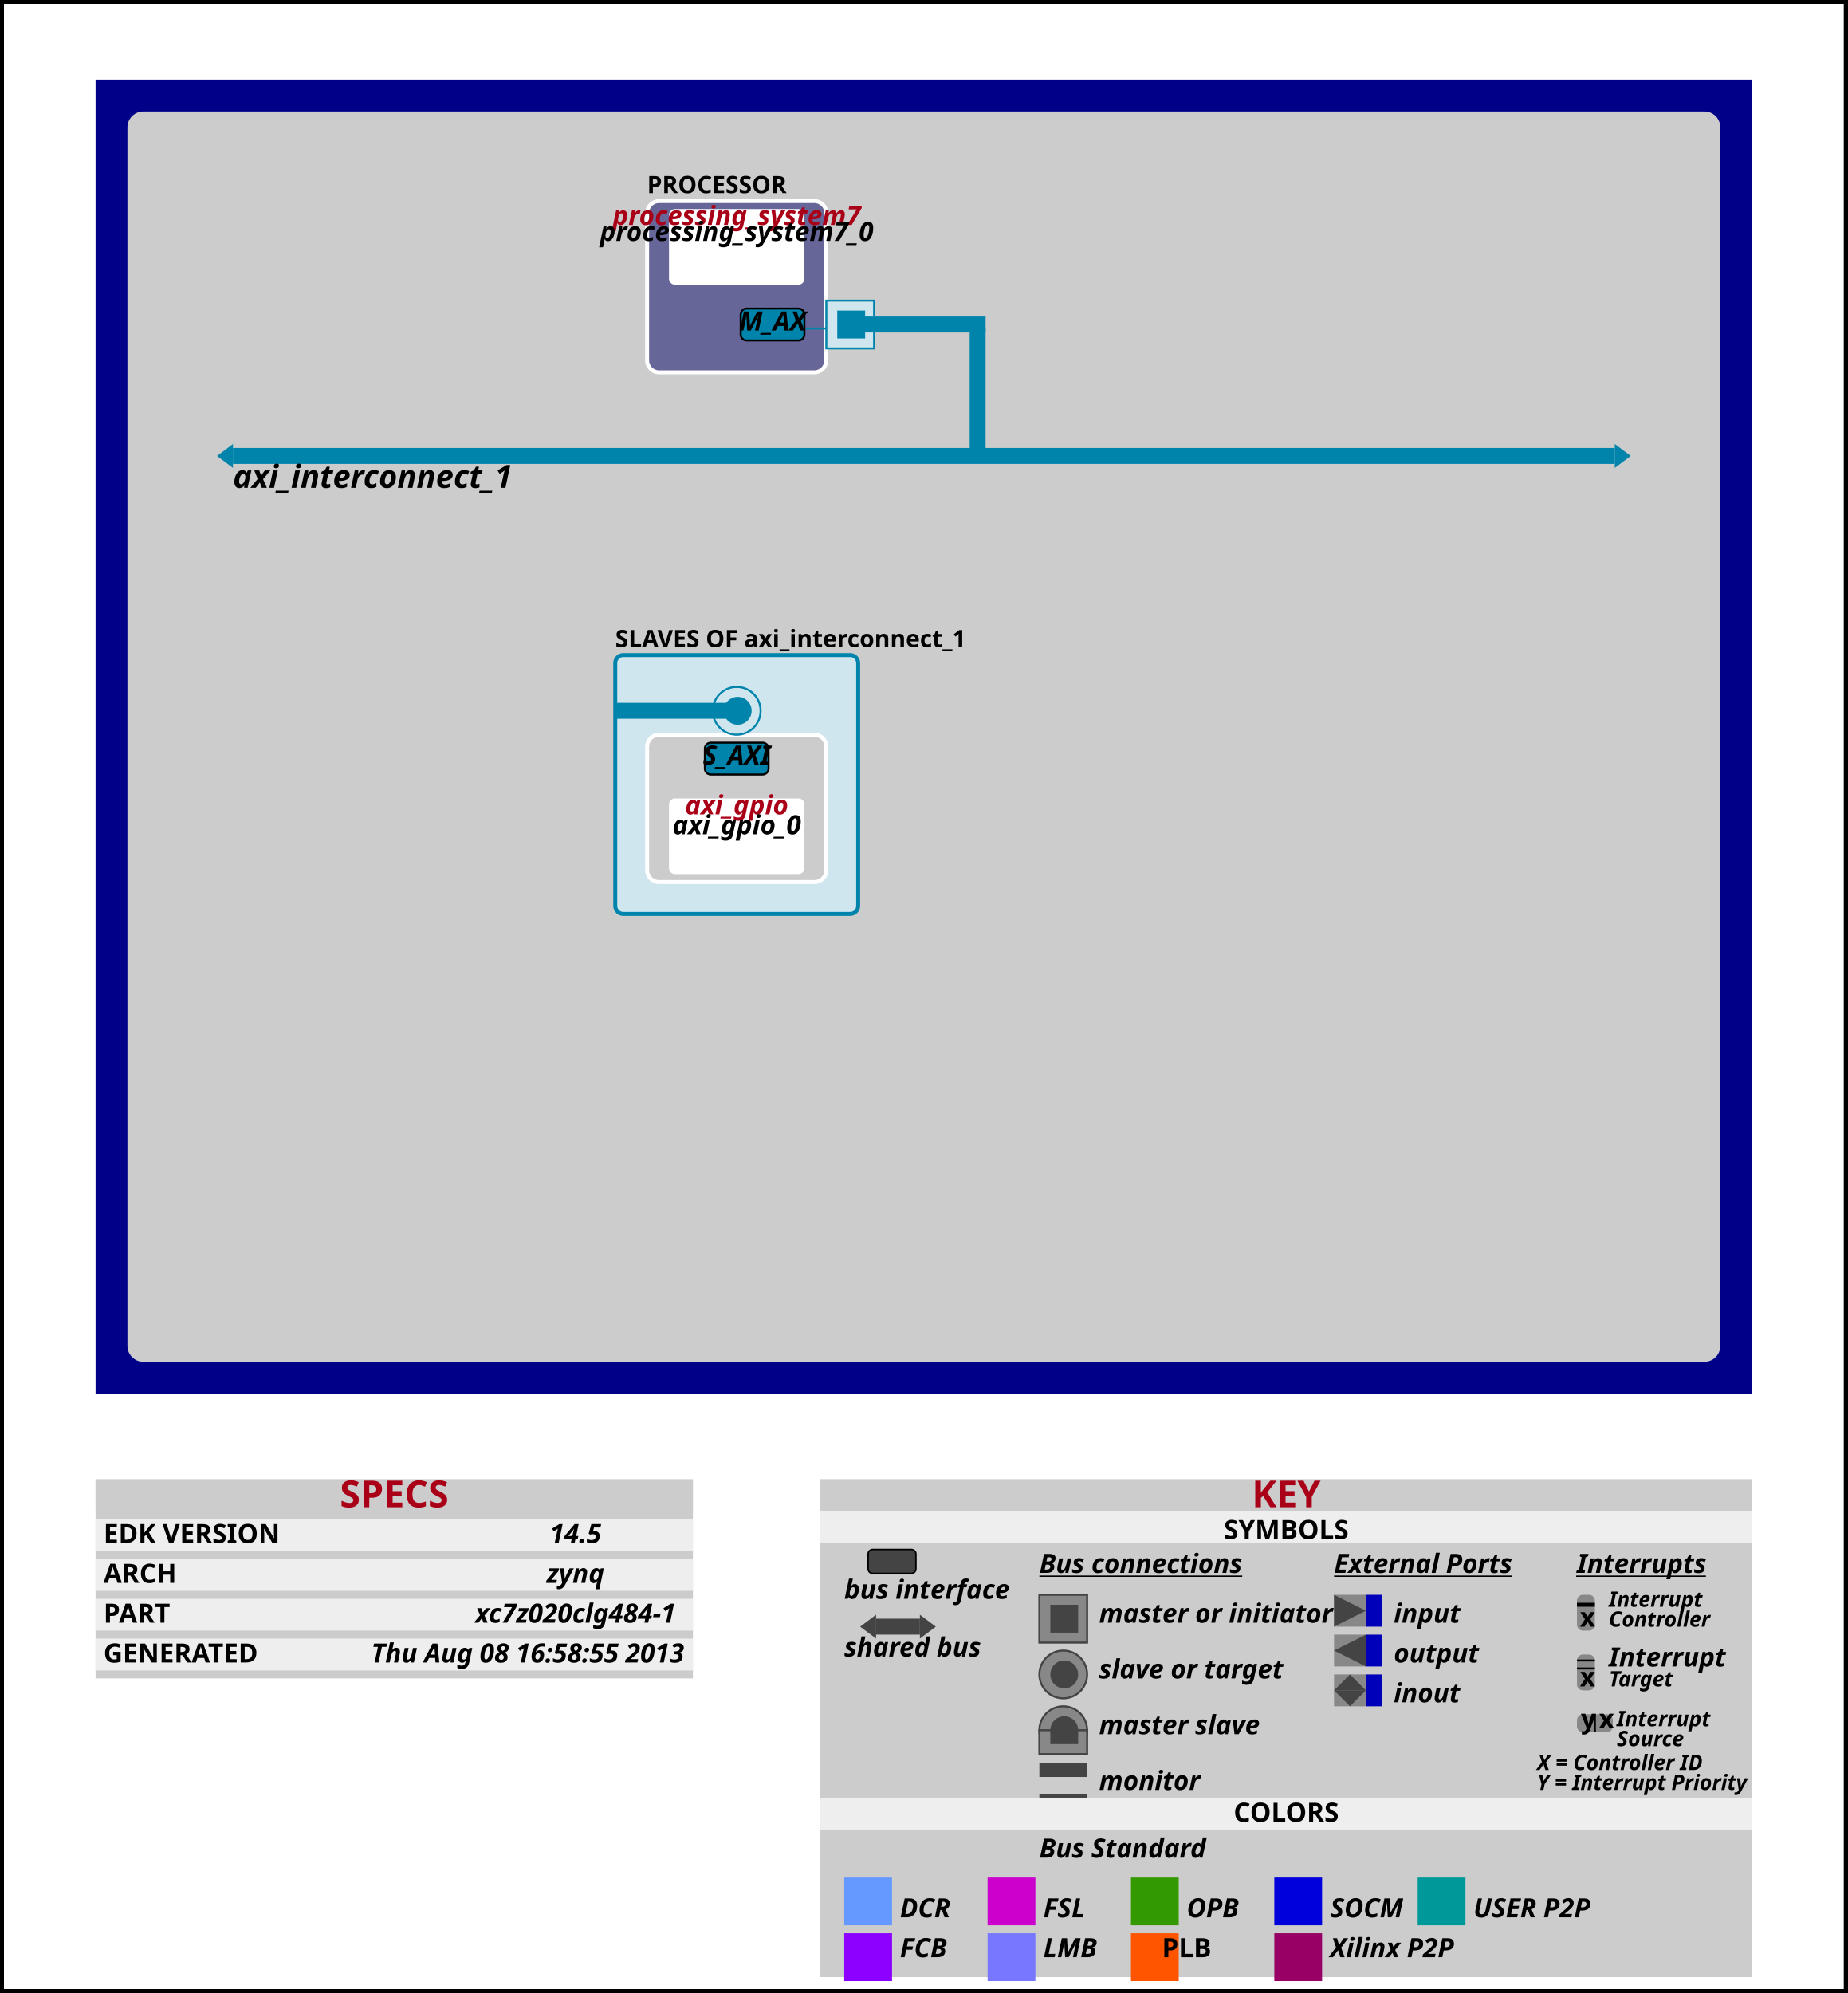
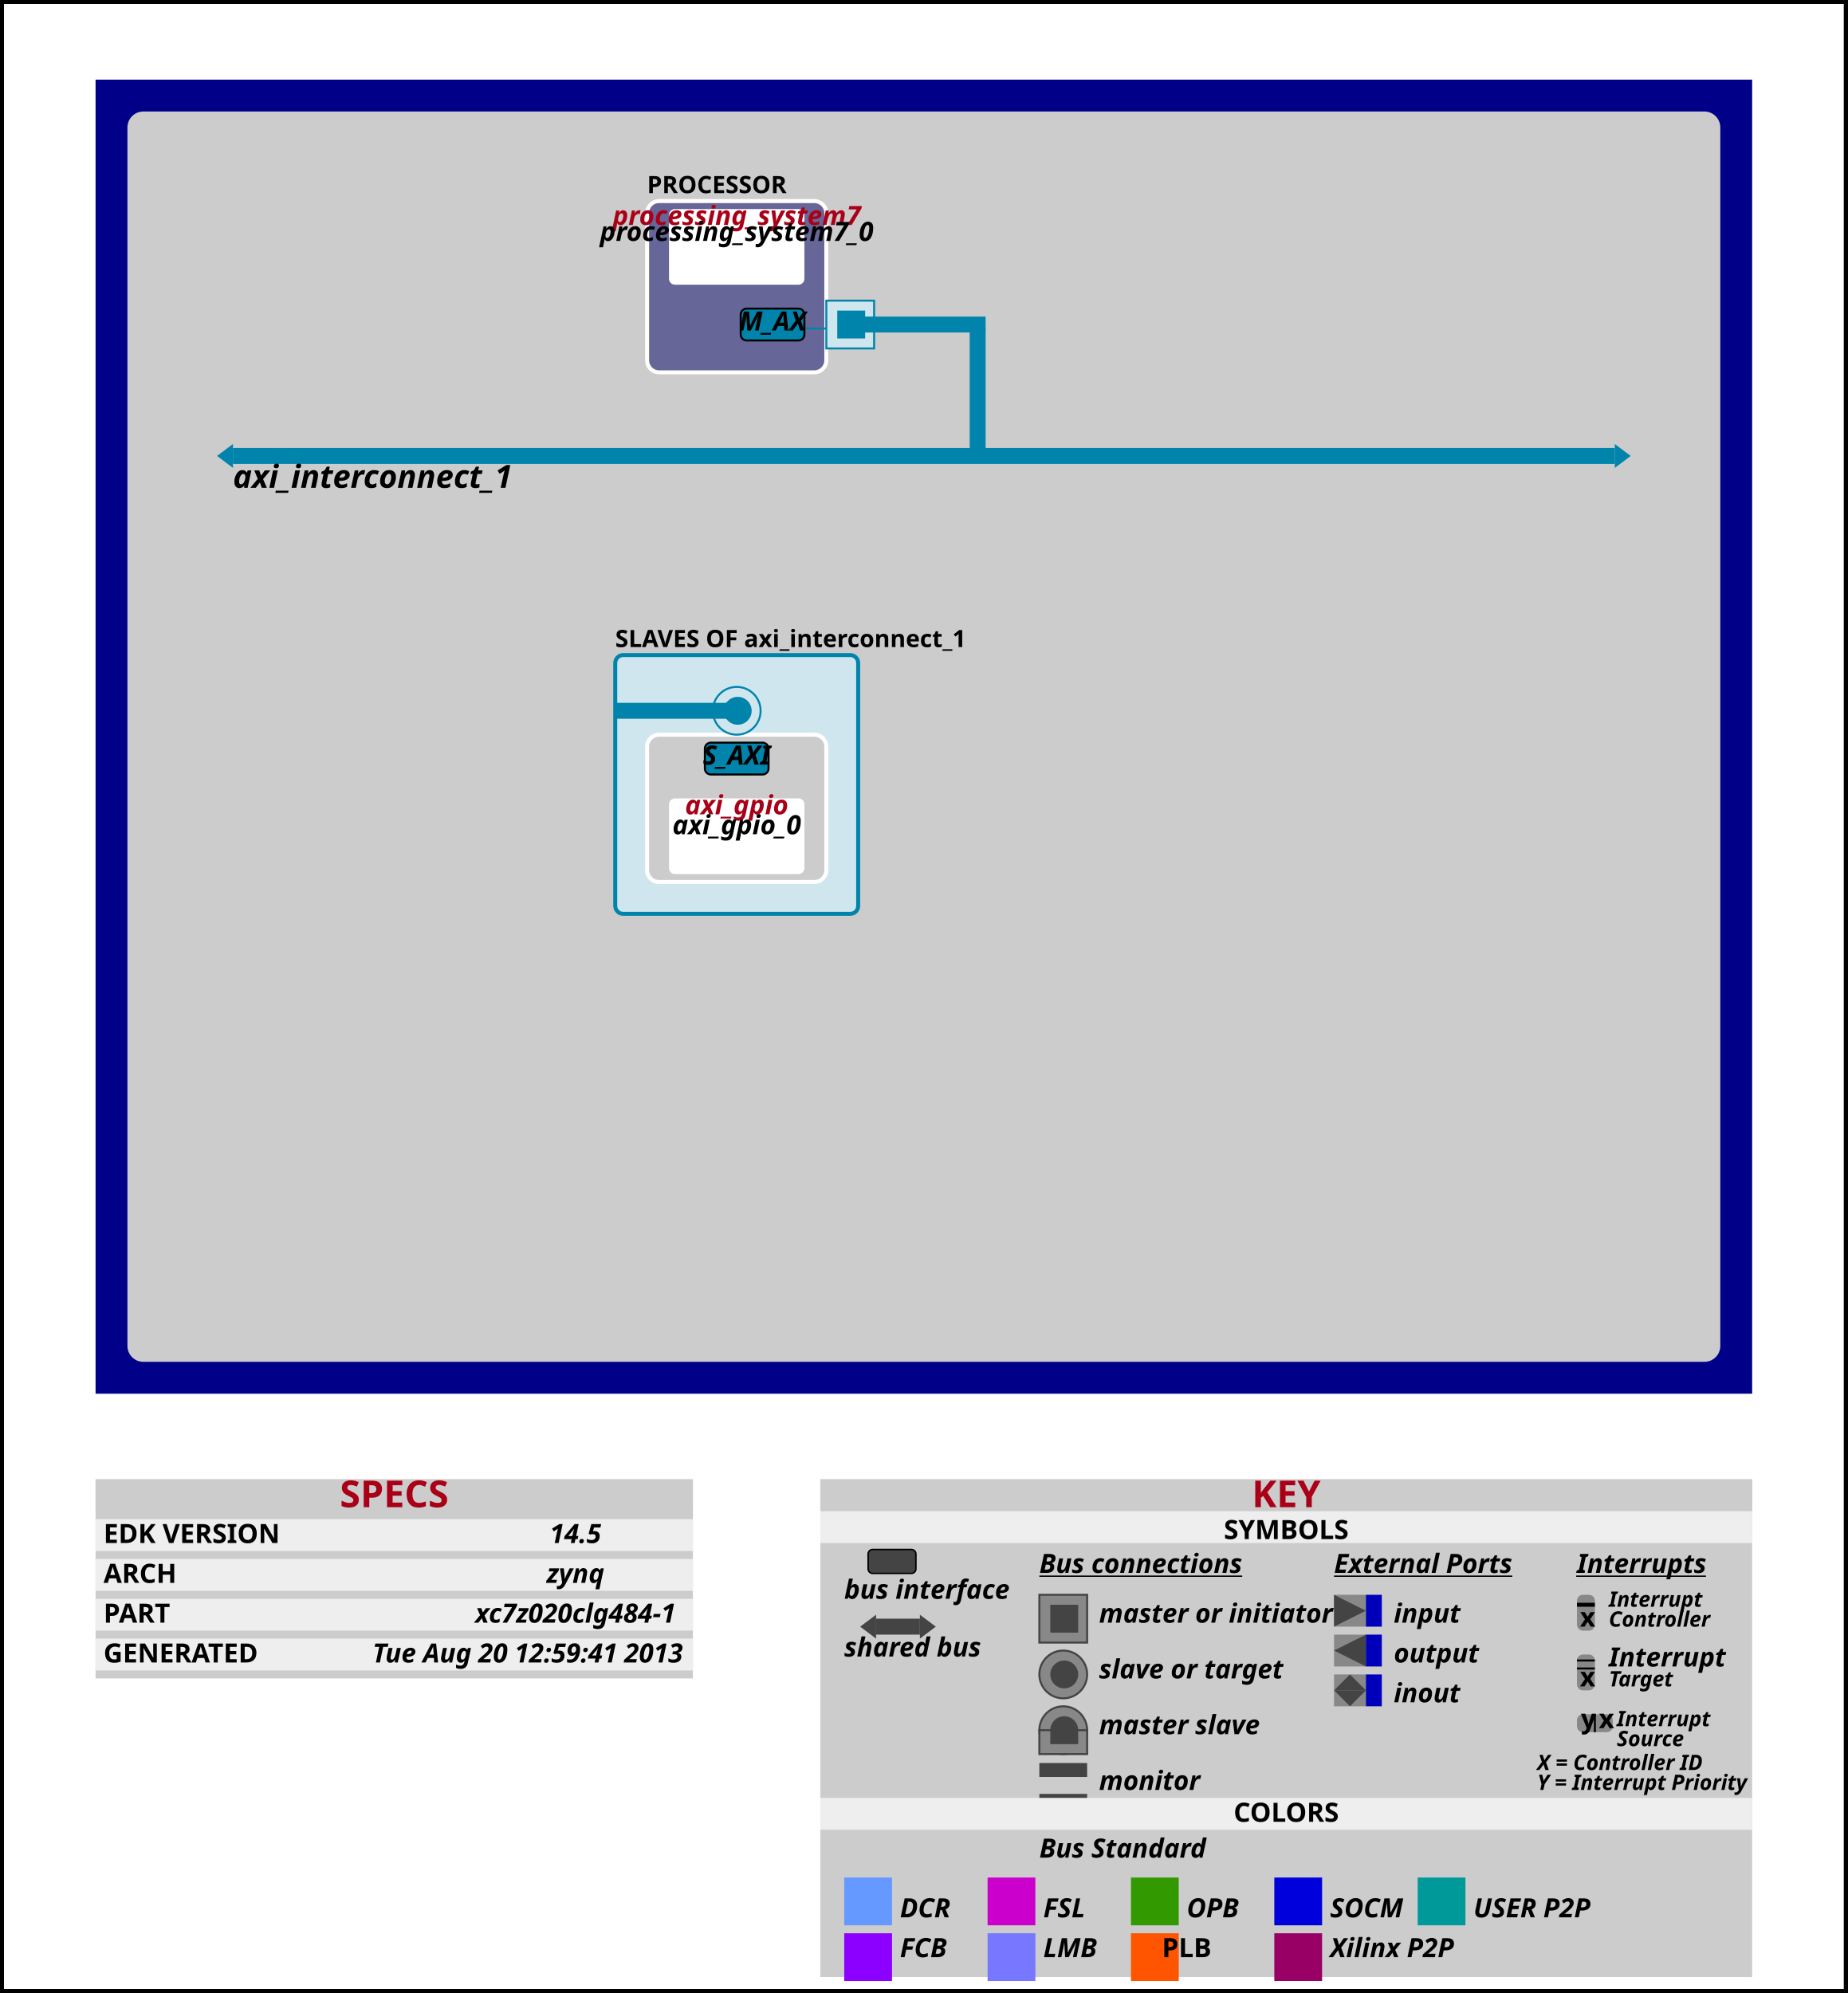
<svg xmlns:xlink="http://www.w3.org/1999/xlink" width="928" height="1001">
  <defs>
    <g id="G_IOPort">
      <rect x="0" y="0" width="16" height="16" fill="#CCCCFF" stroke="#000088" stroke-width="1" />
      <path d="M   0,0      L   16,8      L   0,16      Z" stroke="none" fill="#0000BB" />
    </g>
    <g id="G_BIPort">
      <rect x="0" y="0" width="16" height="16" style="fill:#CCCCFF; stroke:#000088; stroke-width:1" />
      <path class="btop" d="M 0,8      8,0      16,8      Z" style="stroke:none; fill:#0000BB" />
      <path class="bbot" d="M 0,8      8,16      16,8      Z" style="stroke:none; fill:#0000BB" />
    </g>
    <g id="KEY_IOPort">
      <rect x="0" y="0" width="16" height="16" style="fill:#888888; stroke:none;" />
      <path class="ioport" d="M   0,0      L   16,8      L   0,16      Z" style="stroke:none; fill:#444444" />
    </g>
    <g id="KEY_BIPort">
      <rect x="0" y="0" width="16" height="16" style="fill:#888888; stroke:none;" />
      <path class="btop" d="M 0,8      8,0      16,8      Z" style="stroke:none; fill:#444444" />
      <path class="bbot" d="M 0,8      8,16      16,8      Z" style="stroke:none; fill:#444444" />
    </g>
    <g id="KEY_INPort">
      <use x="0" y="0" xlink:href="#KEY_IOPort" />
      <rect x="16" y="0" width="8" height="16" style="fill:#0000BB; stroke:none;" />
    </g>
    <g id="KEY_OUTPort">
      <use x="0" y="0" xlink:href="#KEY_IOPort" transform="scale(-1,1) translate(-16,0)" />
      <rect x="16" y="0" width="8" height="16" style="fill:#0000BB; stroke:none;" />
    </g>
    <g id="KEY_INOUTPort">
      <use x="0" y="0" xlink:href="#KEY_BIPort" />
      <rect x="16" y="0" width="8" height="16" style="fill:#0000BB; stroke:none;" />
    </g>
    <g id="AXI_BifLabel">
      <rect x="0" y="0" rx="3" ry="3" width="32" height="16" style="fill:#0084AB; stroke:black; stroke-width:1" />
    </g>
    <g id="AXI_busconn_SLAVE">
      <circle cx="12" cy="12" r="12" style="fill:#D0E6EF; stroke:#0084AB; stroke-width:1" />
      <circle cx="12.5" cy="12" r="7" style="fill:#0084AB; stroke:none;" />
    </g>
    <g id="AXI_busconn_MASTER">
      <rect x="0" y="0" width="24" height="24" style="fill:#D0E6EF; stroke:#0084AB; stroke-width:1" />
      <rect x="5.5" y="5" width="14" height="14" style="fill:#0084AB; stroke:none;" />
    </g>
    <g id="KEY_BifLabel">
      <rect x="0" y="0" rx="3" ry="3" width="32" height="16" style="fill:#444444; stroke:black; stroke-width:1" />
    </g>
    <g id="KEY_busconn_SLAVE">
      <circle cx="12" cy="12" r="12" style="fill:#888888; stroke:#444444; stroke-width:1" />
      <circle cx="12.5" cy="12" r="7" style="fill:#444444; stroke:none;" />
    </g>
    <g id="KEY_busconn_MASTER">
      <rect x="0" y="0" width="24" height="24" style="fill:#888888; stroke:#444444; stroke-width:1" />
      <rect x="5.5" y="5" width="14" height="14" style="fill:#444444; stroke:none;" />
    </g>
    <g id="KEY_busconn_MASTER_SLAVE">
      <circle cx="12" cy="12" r="12" style="fill:#888888; stroke:#444444; stroke-width:1" />
      <circle cx="12.5" cy="12" r="7" style="fill:#444444; stroke:none;" />
      <rect x="0" y="12" width="24" height="12" style="fill:#888888; stroke:#444444; stroke-width:1" />
      <rect x="5.5" y="12" width="14" height="7" style="fill:#444444; stroke:none;" />
    </g>
    <g id="KEY_busconn_TARGET">
      <circle cx="12" cy="12" r="12" style="fill:#888888; stroke:#444444; stroke-width:1" />
      <circle cx="12.5" cy="12" r="7" style="fill:#444444; stroke:none;" />
    </g>
    <g id="KEY_busconn_INITIATOR">
      <rect x="0" y="0" width="24" height="24" style="fill:#888888; stroke:#444444; stroke-width:1" />
      <rect x="5.5" y="5" width="14" height="14" style="fill:#444444; stroke:none;" />
    </g>
    <g id="KEY_busconn_MONITOR">
      <rect x="0" y="0.5" width="24" height="7" style="fill:#444444; stroke:none;" />
      <rect x="0" y="16" width="24" height="7" style="fill:#444444; stroke:none;" />
    </g>
    <g id="KEY_busconn_USER">
      <circle cx="12" cy="12" r="12" style="fill:#888888; stroke:#444444; stroke-width:1" />
      <circle cx="12.5" cy="12" r="7" style="fill:#444444; stroke:none;" />
    </g>
    <g id="KEY_busconn_TRANSPARENT">
      <circle cx="12" cy="12" r="12" style="fill:#FFFFFF; stroke:#444444; stroke-width:1" />
      <circle cx="12.5" cy="12" r="7" style="fill:#FFFFFF; stroke:none;" />
    </g>
    <g id="AXI_BusArrowEast">
      <path class="bus" d="M   0,0      L     8, 6      L   0,12,       Z" style="stroke:none; fill:#0084AB" />
    </g>
    <g id="AXI_BusArrowWest">
      <use x="0" y="0" xlink:href="#AXI_BusArrowEast" transform="scale(-1,1) translate(-8,0)" />
    </g>
    <g id="AXI_BusArrowHInitiator">
      <rect x="0" y="2" width="8" height="8" style="stroke:none; fill:#0084AB" />
    </g>
    <g id="AXI_BusArrowSouth">
      <path class="bus" d="M   0,0      L   12,0      L   6, 8      Z" style="stroke:none; fill:#0084AB" />
    </g>
    <g id="AXI_BusArrowNorth">
      <use x="0" y="0" xlink:href="#AXI_BusArrowSouth" transform="scale(1,-1) translate(0,-12)" />
    </g>
    <g id="AXI_BusArrowInitiator">
      <rect x="2" y="0" width="4" height="12" style="stroke:none; fill:#0084AB" />
    </g>
    <g id="AXI_SplitBus_EAST">
      <use x="0" y="0" xlink:href="#AXI_BusArrowWest" />
      <rect x="8" y="2" width="24" height="8" style="stroke:none; fill:#0084AB" />
    </g>
    <g id="AXI_SplitBus_WEST">
      <use x="0" y="0" xlink:href="#AXI_SplitBus_EAST" transform="scale(-1,1) translate(-46,0)" />
    </g>
    <g id="AXI_SplitBus_OneWay">
      <rect x="0" y="2" width="16" height="8" style="stroke:none; fill:#0084AB" />
      <rect x="16" y="0" width="12" height="12" style="stroke:none; fill:#0084AB" />
    </g>
    <g id="AXIS_BusArrowEast">
      <path class="bus" d="M   0,0      L     8, 6      L   0,12,       Z" style="stroke:none; fill:#0084AB" />
    </g>
    <g id="AXIS_BusArrowWest">
      <use x="0" y="0" xlink:href="#AXIS_BusArrowEast" transform="scale(-1,1) translate(-8,0)" />
    </g>
    <g id="AXIS_BusArrowHInitiator">
      <rect x="0" y="2" width="8" height="8" style="stroke:none; fill:#0084AB" />
    </g>
    <g id="AXIS_BusArrowSouth">
      <path class="bus" d="M   0,0      L   12,0      L   6, 8      Z" style="stroke:none; fill:#0084AB" />
    </g>
    <g id="AXIS_BusArrowNorth">
      <use x="0" y="0" xlink:href="#AXIS_BusArrowSouth" transform="scale(1,-1) translate(0,-12)" />
    </g>
    <g id="AXIS_BusArrowInitiator">
      <rect x="2" y="0" width="4" height="12" style="stroke:none; fill:#0084AB" />
    </g>
    <g id="AXIS_SplitBus_EAST">
      <use x="0" y="0" xlink:href="#AXIS_BusArrowWest" />
      <rect x="8" y="2" width="24" height="8" style="stroke:none; fill:#0084AB" />
    </g>
    <g id="AXIS_SplitBus_WEST">
      <use x="0" y="0" xlink:href="#AXIS_SplitBus_EAST" transform="scale(-1,1) translate(-46,0)" />
    </g>
    <g id="AXIS_SplitBus_OneWay">
      <rect x="0" y="2" width="16" height="8" style="stroke:none; fill:#0084AB" />
      <rect x="16" y="0" width="12" height="12" style="stroke:none; fill:#0084AB" />
    </g>
    <g id="XIL_BusArrowEast">
      <path class="bus" d="M   0,0      L     8, 6      L   0,12,       Z" style="stroke:none; fill:#990066" />
    </g>
    <g id="XIL_BusArrowWest">
      <use x="0" y="0" xlink:href="#XIL_BusArrowEast" transform="scale(-1,1) translate(-8,0)" />
    </g>
    <g id="XIL_BusArrowHInitiator">
      <rect x="0" y="2" width="8" height="8" style="stroke:none; fill:#990066" />
    </g>
    <g id="XIL_BusArrowSouth">
      <path class="bus" d="M   0,0      L   12,0      L   6, 8      Z" style="stroke:none; fill:#990066" />
    </g>
    <g id="XIL_BusArrowNorth">
      <use x="0" y="0" xlink:href="#XIL_BusArrowSouth" transform="scale(1,-1) translate(0,-12)" />
    </g>
    <g id="XIL_BusArrowInitiator">
      <rect x="2" y="0" width="4" height="12" style="stroke:none; fill:#990066" />
    </g>
    <g id="XIL_SplitBus_EAST">
      <use x="0" y="0" xlink:href="#XIL_BusArrowWest" />
      <rect x="8" y="2" width="24" height="8" style="stroke:none; fill:#990066" />
    </g>
    <g id="XIL_SplitBus_WEST">
      <use x="0" y="0" xlink:href="#XIL_SplitBus_EAST" transform="scale(-1,1) translate(-46,0)" />
    </g>
    <g id="XIL_SplitBus_OneWay">
      <rect x="0" y="2" width="16" height="8" style="stroke:none; fill:#990066" />
      <rect x="16" y="0" width="12" height="12" style="stroke:none; fill:#990066" />
    </g>
    <g id="OCM_BusArrowEast">
      <path class="bus" d="M   0,0      L     8, 6      L   0,12,       Z" style="stroke:none; fill:#0000DD" />
    </g>
    <g id="OCM_BusArrowWest">
      <use x="0" y="0" xlink:href="#OCM_BusArrowEast" transform="scale(-1,1) translate(-8,0)" />
    </g>
    <g id="OCM_BusArrowHInitiator">
      <rect x="0" y="2" width="8" height="8" style="stroke:none; fill:#0000DD" />
    </g>
    <g id="OCM_BusArrowSouth">
      <path class="bus" d="M   0,0      L   12,0      L   6, 8      Z" style="stroke:none; fill:#0000DD" />
    </g>
    <g id="OCM_BusArrowNorth">
      <use x="0" y="0" xlink:href="#OCM_BusArrowSouth" transform="scale(1,-1) translate(0,-12)" />
    </g>
    <g id="OCM_BusArrowInitiator">
      <rect x="2" y="0" width="4" height="12" style="stroke:none; fill:#0000DD" />
    </g>
    <g id="OCM_SplitBus_EAST">
      <use x="0" y="0" xlink:href="#OCM_BusArrowWest" />
      <rect x="8" y="2" width="24" height="8" style="stroke:none; fill:#0000DD" />
    </g>
    <g id="OCM_SplitBus_WEST">
      <use x="0" y="0" xlink:href="#OCM_SplitBus_EAST" transform="scale(-1,1) translate(-46,0)" />
    </g>
    <g id="OCM_SplitBus_OneWay">
      <rect x="0" y="2" width="16" height="8" style="stroke:none; fill:#0000DD" />
      <rect x="16" y="0" width="12" height="12" style="stroke:none; fill:#0000DD" />
    </g>
    <g id="OPB_BusArrowEast">
      <path class="bus" d="M   0,0      L     8, 6      L   0,12,       Z" style="stroke:none; fill:#339900" />
    </g>
    <g id="OPB_BusArrowWest">
      <use x="0" y="0" xlink:href="#OPB_BusArrowEast" transform="scale(-1,1) translate(-8,0)" />
    </g>
    <g id="OPB_BusArrowHInitiator">
      <rect x="0" y="2" width="8" height="8" style="stroke:none; fill:#339900" />
    </g>
    <g id="OPB_BusArrowSouth">
      <path class="bus" d="M   0,0      L   12,0      L   6, 8      Z" style="stroke:none; fill:#339900" />
    </g>
    <g id="OPB_BusArrowNorth">
      <use x="0" y="0" xlink:href="#OPB_BusArrowSouth" transform="scale(1,-1) translate(0,-12)" />
    </g>
    <g id="OPB_BusArrowInitiator">
      <rect x="2" y="0" width="4" height="12" style="stroke:none; fill:#339900" />
    </g>
    <g id="OPB_SplitBus_EAST">
      <use x="0" y="0" xlink:href="#OPB_BusArrowWest" />
      <rect x="8" y="2" width="24" height="8" style="stroke:none; fill:#339900" />
    </g>
    <g id="OPB_SplitBus_WEST">
      <use x="0" y="0" xlink:href="#OPB_SplitBus_EAST" transform="scale(-1,1) translate(-46,0)" />
    </g>
    <g id="OPB_SplitBus_OneWay">
      <rect x="0" y="2" width="16" height="8" style="stroke:none; fill:#339900" />
      <rect x="16" y="0" width="12" height="12" style="stroke:none; fill:#339900" />
    </g>
    <g id="LMB_BusArrowEast">
      <path class="bus" d="M   0,0      L     8, 6      L   0,12,       Z" style="stroke:none; fill:#7777FF" />
    </g>
    <g id="LMB_BusArrowWest">
      <use x="0" y="0" xlink:href="#LMB_BusArrowEast" transform="scale(-1,1) translate(-8,0)" />
    </g>
    <g id="LMB_BusArrowHInitiator">
      <rect x="0" y="2" width="8" height="8" style="stroke:none; fill:#7777FF" />
    </g>
    <g id="LMB_BusArrowSouth">
      <path class="bus" d="M   0,0      L   12,0      L   6, 8      Z" style="stroke:none; fill:#7777FF" />
    </g>
    <g id="LMB_BusArrowNorth">
      <use x="0" y="0" xlink:href="#LMB_BusArrowSouth" transform="scale(1,-1) translate(0,-12)" />
    </g>
    <g id="LMB_BusArrowInitiator">
      <rect x="2" y="0" width="4" height="12" style="stroke:none; fill:#7777FF" />
    </g>
    <g id="LMB_SplitBus_EAST">
      <use x="0" y="0" xlink:href="#LMB_BusArrowWest" />
      <rect x="8" y="2" width="24" height="8" style="stroke:none; fill:#7777FF" />
    </g>
    <g id="LMB_SplitBus_WEST">
      <use x="0" y="0" xlink:href="#LMB_SplitBus_EAST" transform="scale(-1,1) translate(-46,0)" />
    </g>
    <g id="LMB_SplitBus_OneWay">
      <rect x="0" y="2" width="16" height="8" style="stroke:none; fill:#7777FF" />
      <rect x="16" y="0" width="12" height="12" style="stroke:none; fill:#7777FF" />
    </g>
    <g id="FSL_BusArrowEast">
      <path class="bus" d="M   0,0      L     8, 6      L   0,12,       Z" style="stroke:none; fill:#CC00CC" />
    </g>
    <g id="FSL_BusArrowWest">
      <use x="0" y="0" xlink:href="#FSL_BusArrowEast" transform="scale(-1,1) translate(-8,0)" />
    </g>
    <g id="FSL_BusArrowHInitiator">
      <rect x="0" y="2" width="8" height="8" style="stroke:none; fill:#CC00CC" />
    </g>
    <g id="FSL_BusArrowSouth">
      <path class="bus" d="M   0,0      L   12,0      L   6, 8      Z" style="stroke:none; fill:#CC00CC" />
    </g>
    <g id="FSL_BusArrowNorth">
      <use x="0" y="0" xlink:href="#FSL_BusArrowSouth" transform="scale(1,-1) translate(0,-12)" />
    </g>
    <g id="FSL_BusArrowInitiator">
      <rect x="2" y="0" width="4" height="12" style="stroke:none; fill:#CC00CC" />
    </g>
    <g id="FSL_SplitBus_EAST">
      <use x="0" y="0" xlink:href="#FSL_BusArrowWest" />
      <rect x="8" y="2" width="24" height="8" style="stroke:none; fill:#CC00CC" />
    </g>
    <g id="FSL_SplitBus_WEST">
      <use x="0" y="0" xlink:href="#FSL_SplitBus_EAST" transform="scale(-1,1) translate(-46,0)" />
    </g>
    <g id="FSL_SplitBus_OneWay">
      <rect x="0" y="2" width="16" height="8" style="stroke:none; fill:#CC00CC" />
      <rect x="16" y="0" width="12" height="12" style="stroke:none; fill:#CC00CC" />
    </g>
    <g id="DCR_BusArrowEast">
      <path class="bus" d="M   0,0      L     8, 6      L   0,12,       Z" style="stroke:none; fill:#6699FF" />
    </g>
    <g id="DCR_BusArrowWest">
      <use x="0" y="0" xlink:href="#DCR_BusArrowEast" transform="scale(-1,1) translate(-8,0)" />
    </g>
    <g id="DCR_BusArrowHInitiator">
      <rect x="0" y="2" width="8" height="8" style="stroke:none; fill:#6699FF" />
    </g>
    <g id="DCR_BusArrowSouth">
      <path class="bus" d="M   0,0      L   12,0      L   6, 8      Z" style="stroke:none; fill:#6699FF" />
    </g>
    <g id="DCR_BusArrowNorth">
      <use x="0" y="0" xlink:href="#DCR_BusArrowSouth" transform="scale(1,-1) translate(0,-12)" />
    </g>
    <g id="DCR_BusArrowInitiator">
      <rect x="2" y="0" width="4" height="12" style="stroke:none; fill:#6699FF" />
    </g>
    <g id="DCR_SplitBus_EAST">
      <use x="0" y="0" xlink:href="#DCR_BusArrowWest" />
      <rect x="8" y="2" width="24" height="8" style="stroke:none; fill:#6699FF" />
    </g>
    <g id="DCR_SplitBus_WEST">
      <use x="0" y="0" xlink:href="#DCR_SplitBus_EAST" transform="scale(-1,1) translate(-46,0)" />
    </g>
    <g id="DCR_SplitBus_OneWay">
      <rect x="0" y="2" width="16" height="8" style="stroke:none; fill:#6699FF" />
      <rect x="16" y="0" width="12" height="12" style="stroke:none; fill:#6699FF" />
    </g>
    <g id="FCB_BusArrowEast">
      <path class="bus" d="M   0,0      L     8, 6      L   0,12,       Z" style="stroke:none; fill:#8C00FF" />
    </g>
    <g id="FCB_BusArrowWest">
      <use x="0" y="0" xlink:href="#FCB_BusArrowEast" transform="scale(-1,1) translate(-8,0)" />
    </g>
    <g id="FCB_BusArrowHInitiator">
      <rect x="0" y="2" width="8" height="8" style="stroke:none; fill:#8C00FF" />
    </g>
    <g id="FCB_BusArrowSouth">
      <path class="bus" d="M   0,0      L   12,0      L   6, 8      Z" style="stroke:none; fill:#8C00FF" />
    </g>
    <g id="FCB_BusArrowNorth">
      <use x="0" y="0" xlink:href="#FCB_BusArrowSouth" transform="scale(1,-1) translate(0,-12)" />
    </g>
    <g id="FCB_BusArrowInitiator">
      <rect x="2" y="0" width="4" height="12" style="stroke:none; fill:#8C00FF" />
    </g>
    <g id="FCB_SplitBus_EAST">
      <use x="0" y="0" xlink:href="#FCB_BusArrowWest" />
      <rect x="8" y="2" width="24" height="8" style="stroke:none; fill:#8C00FF" />
    </g>
    <g id="FCB_SplitBus_WEST">
      <use x="0" y="0" xlink:href="#FCB_SplitBus_EAST" transform="scale(-1,1) translate(-46,0)" />
    </g>
    <g id="FCB_SplitBus_OneWay">
      <rect x="0" y="2" width="16" height="8" style="stroke:none; fill:#8C00FF" />
      <rect x="16" y="0" width="12" height="12" style="stroke:none; fill:#8C00FF" />
    </g>
    <g id="PLB_BusArrowEast">
      <path class="bus" d="M   0,0      L     8, 6      L   0,12,       Z" style="stroke:none; fill:#FF5500" />
    </g>
    <g id="PLB_BusArrowWest">
      <use x="0" y="0" xlink:href="#PLB_BusArrowEast" transform="scale(-1,1) translate(-8,0)" />
    </g>
    <g id="PLB_BusArrowHInitiator">
      <rect x="0" y="2" width="8" height="8" style="stroke:none; fill:#FF5500" />
    </g>
    <g id="PLB_BusArrowSouth">
      <path class="bus" d="M   0,0      L   12,0      L   6, 8      Z" style="stroke:none; fill:#FF5500" />
    </g>
    <g id="PLB_BusArrowNorth">
      <use x="0" y="0" xlink:href="#PLB_BusArrowSouth" transform="scale(1,-1) translate(0,-12)" />
    </g>
    <g id="PLB_BusArrowInitiator">
      <rect x="2" y="0" width="4" height="12" style="stroke:none; fill:#FF5500" />
    </g>
    <g id="PLB_SplitBus_EAST">
      <use x="0" y="0" xlink:href="#PLB_BusArrowWest" />
      <rect x="8" y="2" width="24" height="8" style="stroke:none; fill:#FF5500" />
    </g>
    <g id="PLB_SplitBus_WEST">
      <use x="0" y="0" xlink:href="#PLB_SplitBus_EAST" transform="scale(-1,1) translate(-46,0)" />
    </g>
    <g id="PLB_SplitBus_OneWay">
      <rect x="0" y="2" width="16" height="8" style="stroke:none; fill:#FF5500" />
      <rect x="16" y="0" width="12" height="12" style="stroke:none; fill:#FF5500" />
    </g>
    <g id="PLBV34_BusArrowEast">
      <path class="bus" d="M   0,0      L     8, 6      L   0,12,       Z" style="stroke:none; fill:#FF5500" />
    </g>
    <g id="PLBV34_BusArrowWest">
      <use x="0" y="0" xlink:href="#PLBV34_BusArrowEast" transform="scale(-1,1) translate(-8,0)" />
    </g>
    <g id="PLBV34_BusArrowHInitiator">
      <rect x="0" y="2" width="8" height="8" style="stroke:none; fill:#FF5500" />
    </g>
    <g id="PLBV34_BusArrowSouth">
      <path class="bus" d="M   0,0      L   12,0      L   6, 8      Z" style="stroke:none; fill:#FF5500" />
    </g>
    <g id="PLBV34_BusArrowNorth">
      <use x="0" y="0" xlink:href="#PLBV34_BusArrowSouth" transform="scale(1,-1) translate(0,-12)" />
    </g>
    <g id="PLBV34_BusArrowInitiator">
      <rect x="2" y="0" width="4" height="12" style="stroke:none; fill:#FF5500" />
    </g>
    <g id="PLBV34_SplitBus_EAST">
      <use x="0" y="0" xlink:href="#PLBV34_BusArrowWest" />
      <rect x="8" y="2" width="24" height="8" style="stroke:none; fill:#FF5500" />
    </g>
    <g id="PLBV34_SplitBus_WEST">
      <use x="0" y="0" xlink:href="#PLBV34_SplitBus_EAST" transform="scale(-1,1) translate(-46,0)" />
    </g>
    <g id="PLBV34_SplitBus_OneWay">
      <rect x="0" y="2" width="16" height="8" style="stroke:none; fill:#FF5500" />
      <rect x="16" y="0" width="12" height="12" style="stroke:none; fill:#FF5500" />
    </g>
    <g id="PLBV46_BusArrowEast">
      <path class="bus" d="M   0,0      L     8, 6      L   0,12,       Z" style="stroke:none; fill:#BB9955" />
    </g>
    <g id="PLBV46_BusArrowWest">
      <use x="0" y="0" xlink:href="#PLBV46_BusArrowEast" transform="scale(-1,1) translate(-8,0)" />
    </g>
    <g id="PLBV46_BusArrowHInitiator">
      <rect x="0" y="2" width="8" height="8" style="stroke:none; fill:#BB9955" />
    </g>
    <g id="PLBV46_BusArrowSouth">
      <path class="bus" d="M   0,0      L   12,0      L   6, 8      Z" style="stroke:none; fill:#BB9955" />
    </g>
    <g id="PLBV46_BusArrowNorth">
      <use x="0" y="0" xlink:href="#PLBV46_BusArrowSouth" transform="scale(1,-1) translate(0,-12)" />
    </g>
    <g id="PLBV46_BusArrowInitiator">
      <rect x="2" y="0" width="4" height="12" style="stroke:none; fill:#BB9955" />
    </g>
    <g id="PLBV46_SplitBus_EAST">
      <use x="0" y="0" xlink:href="#PLBV46_BusArrowWest" />
      <rect x="8" y="2" width="24" height="8" style="stroke:none; fill:#BB9955" />
    </g>
    <g id="PLBV46_SplitBus_WEST">
      <use x="0" y="0" xlink:href="#PLBV46_SplitBus_EAST" transform="scale(-1,1) translate(-46,0)" />
    </g>
    <g id="PLBV46_SplitBus_OneWay">
      <rect x="0" y="2" width="16" height="8" style="stroke:none; fill:#BB9955" />
      <rect x="16" y="0" width="12" height="12" style="stroke:none; fill:#BB9955" />
    </g>
    <g id="PLBV46_P2P_BusArrowEast">
      <path class="bus" d="M   0,0      L     8, 6      L   0,12,       Z" style="stroke:none; fill:#BB9955" />
    </g>
    <g id="PLBV46_P2P_BusArrowWest">
      <use x="0" y="0" xlink:href="#PLBV46_P2P_BusArrowEast" transform="scale(-1,1) translate(-8,0)" />
    </g>
    <g id="PLBV46_P2P_BusArrowHInitiator">
      <rect x="0" y="2" width="8" height="8" style="stroke:none; fill:#BB9955" />
    </g>
    <g id="PLBV46_P2P_BusArrowSouth">
      <path class="bus" d="M   0,0      L   12,0      L   6, 8      Z" style="stroke:none; fill:#BB9955" />
    </g>
    <g id="PLBV46_P2P_BusArrowNorth">
      <use x="0" y="0" xlink:href="#PLBV46_P2P_BusArrowSouth" transform="scale(1,-1) translate(0,-12)" />
    </g>
    <g id="PLBV46_P2P_BusArrowInitiator">
      <rect x="2" y="0" width="4" height="12" style="stroke:none; fill:#BB9955" />
    </g>
    <g id="PLBV46_P2P_SplitBus_EAST">
      <use x="0" y="0" xlink:href="#PLBV46_P2P_BusArrowWest" />
      <rect x="8" y="2" width="24" height="8" style="stroke:none; fill:#BB9955" />
    </g>
    <g id="PLBV46_P2P_SplitBus_WEST">
      <use x="0" y="0" xlink:href="#PLBV46_P2P_SplitBus_EAST" transform="scale(-1,1) translate(-46,0)" />
    </g>
    <g id="PLBV46_P2P_SplitBus_OneWay">
      <rect x="0" y="2" width="16" height="8" style="stroke:none; fill:#BB9955" />
      <rect x="16" y="0" width="12" height="12" style="stroke:none; fill:#BB9955" />
    </g>
    <g id="USER_BusArrowEast">
      <path class="bus" d="M   0,0      L     8, 6      L   0,12,       Z" style="stroke:none; fill:#009999" />
    </g>
    <g id="USER_BusArrowWest">
      <use x="0" y="0" xlink:href="#USER_BusArrowEast" transform="scale(-1,1) translate(-8,0)" />
    </g>
    <g id="USER_BusArrowHInitiator">
      <rect x="0" y="2" width="8" height="8" style="stroke:none; fill:#009999" />
    </g>
    <g id="USER_BusArrowSouth">
      <path class="bus" d="M   0,0      L   12,0      L   6, 8      Z" style="stroke:none; fill:#009999" />
    </g>
    <g id="USER_BusArrowNorth">
      <use x="0" y="0" xlink:href="#USER_BusArrowSouth" transform="scale(1,-1) translate(0,-12)" />
    </g>
    <g id="USER_BusArrowInitiator">
      <rect x="2" y="0" width="4" height="12" style="stroke:none; fill:#009999" />
    </g>
    <g id="USER_SplitBus_EAST">
      <use x="0" y="0" xlink:href="#USER_BusArrowWest" />
      <rect x="8" y="2" width="24" height="8" style="stroke:none; fill:#009999" />
    </g>
    <g id="USER_SplitBus_WEST">
      <use x="0" y="0" xlink:href="#USER_SplitBus_EAST" transform="scale(-1,1) translate(-46,0)" />
    </g>
    <g id="USER_SplitBus_OneWay">
      <rect x="0" y="2" width="16" height="8" style="stroke:none; fill:#009999" />
      <rect x="16" y="0" width="12" height="12" style="stroke:none; fill:#009999" />
    </g>
    <g id="KEY_BusArrowEast">
      <path class="bus" d="M   0,0      L     8, 6      L   0,12,       Z" style="stroke:none; fill:#444444" />
    </g>
    <g id="KEY_BusArrowWest">
      <use x="0" y="0" xlink:href="#KEY_BusArrowEast" transform="scale(-1,1) translate(-8,0)" />
    </g>
    <g id="KEY_BusArrowHInitiator">
      <rect x="0" y="2" width="8" height="8" style="stroke:none; fill:#444444" />
    </g>
    <g id="KEY_BusArrowSouth">
      <path class="bus" d="M   0,0      L   12,0      L   6, 8      Z" style="stroke:none; fill:#444444" />
    </g>
    <g id="KEY_BusArrowNorth">
      <use x="0" y="0" xlink:href="#KEY_BusArrowSouth" transform="scale(1,-1) translate(0,-12)" />
    </g>
    <g id="KEY_BusArrowInitiator">
      <rect x="2" y="0" width="4" height="12" style="stroke:none; fill:#444444" />
    </g>
    <g id="KEY_SplitBus_EAST">
      <use x="0" y="0" xlink:href="#KEY_BusArrowWest" />
      <rect x="8" y="2" width="24" height="8" style="stroke:none; fill:#444444" />
    </g>
    <g id="KEY_SplitBus_WEST">
      <use x="0" y="0" xlink:href="#KEY_SplitBus_EAST" transform="scale(-1,1) translate(-46,0)" />
    </g>
    <g id="KEY_SplitBus_OneWay">
      <rect x="0" y="2" width="16" height="8" style="stroke:none; fill:#444444" />
      <rect x="16" y="0" width="12" height="12" style="stroke:none; fill:#444444" />
    </g>
    <g id="GRAYSCALE_BusArrowEast">
      <path class="bus" d="M   0,0      L     8, 6      L   0,12,       Z" style="stroke:none; fill:#444444" />
    </g>
    <g id="GRAYSCALE_BusArrowWest">
      <use x="0" y="0" xlink:href="#GRAYSCALE_BusArrowEast" transform="scale(-1,1) translate(-8,0)" />
    </g>
    <g id="GRAYSCALE_BusArrowHInitiator">
      <rect x="0" y="2" width="8" height="8" style="stroke:none; fill:#444444" />
    </g>
    <g id="GRAYSCALE_BusArrowSouth">
      <path class="bus" d="M   0,0      L   12,0      L   6, 8      Z" style="stroke:none; fill:#444444" />
    </g>
    <g id="GRAYSCALE_BusArrowNorth">
      <use x="0" y="0" xlink:href="#GRAYSCALE_BusArrowSouth" transform="scale(1,-1) translate(0,-12)" />
    </g>
    <g id="GRAYSCALE_BusArrowInitiator">
      <rect x="2" y="0" width="4" height="12" style="stroke:none; fill:#444444" />
    </g>
    <g id="GRAYSCALE_SplitBus_EAST">
      <use x="0" y="0" xlink:href="#GRAYSCALE_BusArrowWest" />
      <rect x="8" y="2" width="24" height="8" style="stroke:none; fill:#444444" />
    </g>
    <g id="GRAYSCALE_SplitBus_WEST">
      <use x="0" y="0" xlink:href="#GRAYSCALE_SplitBus_EAST" transform="scale(-1,1) translate(-46,0)" />
    </g>
    <g id="GRAYSCALE_SplitBus_OneWay">
      <rect x="0" y="2" width="16" height="8" style="stroke:none; fill:#444444" />
      <rect x="16" y="0" width="12" height="12" style="stroke:none; fill:#444444" />
    </g>
    <g id="AXI_SharedBus">
      <use x="0" y="0" xlink:href="#AXI_BusArrowWest" />
      <use x="702" y="0" xlink:href="#AXI_BusArrowEast" />
      <rect x="8" y="2" width="694" height="8" style="stroke:none; fill:#0084AB" />
    </g>
    <g id="OPB_SharedBus">
      <use x="0" y="0" xlink:href="#OPB_BusArrowWest" />
      <use x="702" y="0" xlink:href="#OPB_BusArrowEast" />
      <rect x="8" y="2" width="694" height="8" style="stroke:none; fill:#339900" />
    </g>
    <g id="PLB_SharedBus">
      <use x="0" y="0" xlink:href="#PLB_BusArrowWest" />
      <use x="702" y="0" xlink:href="#PLB_BusArrowEast" />
      <rect x="8" y="2" width="694" height="8" style="stroke:none; fill:#FF5500" />
    </g>
    <g id="PLBV46_SharedBus">
      <use x="0" y="0" xlink:href="#PLBV46_BusArrowWest" />
      <use x="702" y="0" xlink:href="#PLBV46_BusArrowEast" />
      <rect x="8" y="2" width="694" height="8" style="stroke:none; fill:#BB9955" />
    </g>
    <g id="group_sharedBusses">
      <use x="0" y="0" xlink:href="#AXI_SharedBus" />
      <text x="8" y="22" fill="#000000" stroke="none" font-size="12pt" font-style="italic" font-weight="900" text-anchor="start" font-family="Verdana Courier Arial Helvetica san-serif">axi_interconnect_1</text>
    </g>
    <g id="KEY_SharedBus">
      <use x="0" y="0" xlink:href="#KEY_BusArrowWest" />
      <use x="30" y="0" xlink:href="#KEY_BusArrowEast" />
      <rect x="8" y="2" width="22" height="8" style="stroke:none; fill:#444444" />
    </g>
    <g id="sbsbktmodule_axi_gpio_0">
      <rect x="0" y="24" rx="6" ry="6" width="90" height="74" style="fill:#CCCCCC; stroke:#FFFFFF; stroke-width:2" />
      <rect x="11" y="56" rx="3" ry="3" width="68" height="38" style="fill:#FFFFFF; stroke:none;" />
      <text x="45" y="64" fill="#AA0017" stroke="none" font-size="10pt" font-style="italic" font-weight="900" text-anchor="middle" font-family="Verdana Arial Helvetica san-serif">axi_gpio</text>
      <text x="45" y="74" fill="#000000" stroke="none" font-size="10pt" font-style="italic" font-weight="900" text-anchor="middle" font-family="Courier Arial Helvetica san-serif">axi_gpio_0</text>
      <use x="29" y="28" xlink:href="#AXI_BifLabel" />
      <use x="33" y="0" xlink:href="#AXI_busconn_SLAVE" />
      <text x="45" y="39" fill="#000000" stroke="none" font-size="10pt" font-style="italic" font-weight="900" text-anchor="middle" font-family="Verdana Courier Arial Helvetica san-serif">S_AXI</text>
    </g>
    <g id="sbsbucket_axi_interconnect_1">
      <rect x="0" y="0" rx="4" ry="4" width="122" height="130" style="stroke-width:2; stroke:#0084AB; fill:#D0E6EF" />
      <use x="16" y="16" xlink:href="#sbsbktmodule_axi_gpio_0" />
      <rect x="0" y="24" width="61" height="8" style="fill:#0084AB" />
    </g>
    <g id="symbol_STACK_0_SHAPE_0">
      <rect x="0" y="0" rx="6" ry="6" width="90" height="86" style="fill:#666699; stroke:#FFFFFF; stroke-width:2" />
      <rect x="11" y="4" rx="3" ry="3" width="68" height="38" style="fill:#FFFFFF; stroke:none;" />
      <text x="45" y="12" fill="#AA0017" stroke="none" font-size="10pt" font-style="italic" font-weight="900" text-anchor="middle" font-family="Verdana Arial Helvetica san-serif">processing_system7</text>
      <text x="45" y="20" fill="#000000" stroke="none" font-size="10pt" font-style="italic" font-weight="900" text-anchor="middle" font-family="Courier Arial Helvetica san-serif">processing_system7_0</text>
      <line x1="79" y1="64" x2="91" y2="64" style="stroke:#0084AB;stroke-width:1" />
      <use x="47" y="54" xlink:href="#AXI_BifLabel" />
      <text x="63" y="65" fill="#000000" stroke="none" font-size="10pt" font-style="italic" font-weight="900" text-anchor="middle" font-family="Verdana Courier Arial Helvetica san-serif">M_AX</text>
    </g>
    <g id="symbol_STACK_0">
      <rect x="0" y="0" rx="6" ry="6" width="122" height="252" style="fill:#CCCCCC; stroke:none;" />
      <use x="0" y="228" xlink:href="#sbsbucket_axi_interconnect_1" />
      <text x="0" y="224" fill="#000000" stroke="none" font-size="9pt" font-style="normal" font-weight="900" text-anchor="start" font-family="Arial Helvetica san-serif">SLAVES OF axi_interconnect_1</text>
      <use x="16" y="0" xlink:href="#symbol_STACK_0_SHAPE_0" />
      <text x="16" y="-4" fill="#000000" stroke="none" font-size="9pt" font-style="normal" font-weight="900" text-anchor="start" font-family="Arial Helvetica san-serif">PROCESSOR</text>
    </g>
    <g id="symbol_SPACE_WEST_NONE_EAST_0" />
    <g id="symbol_SPACE_WEST_0_EAST_NONE">
      <use x="45" y="50" xlink:href="#AXI_busconn_MASTER" />
      <rect x="117" y="64" width="8" height="64" style="stroke:none; fill:#0084AB" />
      <rect x="64" y="58" width="61" height="8" style="stroke:none; fill:#0084AB" />
    </g>
    <g id="KEY_IntrCntrl">
      <rect x="0" y="0" rx="3" ry="3" width="9" height="18" style="fill:#888888; stroke:none; stroke-width:1" />
      <line x1="0" y1="5" x2="9" y2="5" style="stroke:#000000;stroke-width:2" />
      <text x="1.5" y="16" fill="#000000" stroke="none" font-size="10pt" font-weight="900" text-anchor="start" font-family="Arial Helvetica san-serif">x</text>
    </g>
    <g id="KEY_IntrdProc">
      <rect x="0" y="0" rx="3" ry="3" width="9" height="18" style="fill:#888888; stroke:none; stroke-width:1" />
      <line x1="0" y1="3" x2="9" y2="3" style="stroke:#000000;stroke-width:1" />
      <line x1="0" y1="7" x2="9" y2="7" style="stroke:#000000;stroke-width:1" />
      <text x="1.5" y="16" fill="#000000" stroke="none" font-size="10pt" font-weight="900" text-anchor="start" font-family="Arial Helvetica san-serif">x</text>
    </g>
    <g id="KEY_IntrSrc">
      <rect x="0" y="0" rx="3" ry="3" width="18" height="9" style="fill:#888888; stroke:none; stroke-width:1" />
      <line x1="9" y1="0" x2="9" y2="9" style="stroke:#000000;stroke-width:1" />
      <text x="2" y="7" fill="#000000" stroke="none" font-size="10pt" font-weight="900" text-anchor="start" font-family="Arial Helvetica san-serif">y</text>
      <text x="11" y="7" fill="#000000" stroke="none" font-size="10pt" font-weight="900" text-anchor="start" font-family="Arial Helvetica san-serif">x</text>
    </g>
    <g id="BlkDiagram_Key">
      <rect x="0" y="0" width="468" height="250" style="fill:#CCCCCC; stroke:none;" />
      <rect x="0" y="0" width="468" height="16" style="fill:#CCCCCC; stroke:none;" />
      <text x="234" y="14" fill="#AA0017" stroke="none" font-size="14pt" font-weight="900" text-anchor="middle" font-family="Arial Helvetica san-serif">KEY</text>
      <rect x="0" y="16" width="468" height="16" style="fill:#EEEEEE; stroke:none;" />
      <text x="234" y="30" fill="#000000" stroke="none" font-size="10pt" font-weight="900" text-anchor="middle" font-family="Arial Helvetica san-serif">SYMBOLS</text>
      <use x="32" y="47" xlink:href="#KEY_BifLabel" transform="scale(0.75)" />
      <text x="12" y="60" fill="#000000" stroke="none" font-size="10pt" font-style="italic" font-weight="900" text-anchor="start" font-family="Verdana Arial Helvetica san-serif">bus interface</text>
      <use x="20" y="68" xlink:href="#KEY_SharedBus" />
      <text x="12" y="89" fill="#000000" stroke="none" font-size="10pt" font-style="italic" font-weight="900" text-anchor="start" font-family="Verdana Arial Helvetica san-serif">shared bus</text>
      <text x="110" y="47" fill="#000000" stroke="none" font-size="10pt" font-style="italic" font-weight="bold" text-anchor="start" text-decoration="underline" font-family="Verdana Arial Helvetica san-serif">Bus connections</text>
      <use x="110" y="58" xlink:href="#KEY_busconn_MASTER" />
      <text x="140" y="72" fill="#000000" stroke="none" font-size="10pt" font-style="italic" font-weight="900" text-anchor="start" font-family="Verdana Arial Helvetica san-serif">master or initiator</text>
      <use x="110" y="86" xlink:href="#KEY_busconn_SLAVE" />
      <text x="140" y="100" fill="#000000" stroke="none" font-size="10pt" font-style="italic" font-weight="900" text-anchor="start" font-family="Verdana Arial Helvetica san-serif">slave or target</text>
      <use x="110" y="114" xlink:href="#KEY_busconn_MASTER_SLAVE" />
      <text x="140" y="128" fill="#000000" stroke="none" font-size="10pt" font-style="italic" font-weight="900" text-anchor="start" font-family="Verdana Arial Helvetica san-serif">master slave</text>
      <use x="110" y="142" xlink:href="#KEY_busconn_MONITOR" />
      <text x="140" y="156" fill="#000000" stroke="none" font-size="10pt" font-style="italic" font-weight="900" text-anchor="start" font-family="Verdana Arial Helvetica san-serif">monitor</text>
      <text x="258" y="47" fill="#000000" stroke="none" font-size="10pt" font-style="italic" font-weight="bold" text-anchor="start" text-decoration="underline" font-family="Verdana Arial Helvetica san-serif">External Ports</text>
      <use x="258" y="58" xlink:href="#KEY_INPort" />
      <text x="288" y="72" fill="#000000" stroke="none" font-size="10pt" font-style="italic" font-weight="900" text-anchor="start" font-family="Verdana Arial Helvetica san-serif">input</text>
      <use x="258" y="78" xlink:href="#KEY_OUTPort" />
      <text x="288" y="92" fill="#000000" stroke="none" font-size="10pt" font-style="italic" font-weight="900" text-anchor="start" font-family="Verdana Arial Helvetica san-serif">output</text>
      <use x="258" y="98" xlink:href="#KEY_INOUTPort" />
      <text x="288" y="112" fill="#000000" stroke="none" font-size="10pt" font-style="italic" font-weight="900" text-anchor="start" font-family="Verdana Arial Helvetica san-serif">inout</text>
      <text x="380" y="47" fill="#000000" stroke="none" font-size="10pt" font-style="italic" font-weight="bold" text-anchor="start" text-decoration="underline" font-family="Verdana Arial Helvetica san-serif">Interrupts</text>
      <use x="380" y="58" xlink:href="#KEY_IntrCntrl" />
      <text x="396" y="64" fill="#000000" stroke="none" font-size="8pt" font-style="italic" font-weight="900" text-anchor="start" font-family="Verdana Arial Helvetica san-serif">Interrupt</text>
      <text x="396" y="74" fill="#000000" stroke="none" font-size="8pt" font-style="italic" font-weight="900" text-anchor="start" font-family="Verdana Arial Helvetica san-serif">Controller</text>
      <use x="380" y="88" xlink:href="#KEY_IntrdProc" />
      <text x="396" y="94" fill="#000000" stroke="none" font-size="10pt" font-style="italic" font-weight="900" text-anchor="start" font-family="Verdana Arial Helvetica san-serif">Interrupt</text>
      <text x="396" y="104" fill="#000000" stroke="none" font-size="8pt" font-style="italic" font-weight="900" text-anchor="start" font-family="Verdana Arial Helvetica san-serif">Target</text>
      <use x="380" y="118" xlink:href="#KEY_IntrSrc" />
      <text x="400" y="124" fill="#000000" stroke="none" font-size="8pt" font-style="italic" font-weight="900" text-anchor="start" font-family="Verdana Arial Helvetica san-serif">Interrupt</text>
      <text x="400" y="134" fill="#000000" stroke="none" font-size="8pt" font-style="italic" font-weight="900" text-anchor="start" font-family="Verdana Arial Helvetica san-serif">Source</text>
      <text x="360" y="146" fill="#000000" stroke="none" font-size="8pt" font-style="italic" font-weight="900" text-anchor="start" font-family="Verdana Arial Helvetica san-serif">X = Controller ID</text>
      <text x="360" y="156" fill="#000000" stroke="none" font-size="8pt" font-style="italic" font-weight="900" text-anchor="start" font-family="Verdana Arial Helvetica san-serif">Y = Interrupt Priority</text>
      <rect x="0" y="160" width="468" height="16" style="fill:#EEEEEE; stroke:none;" />
      <text x="234" y="172" fill="#000000" stroke="none" font-size="10pt" font-weight="900" text-anchor="middle" font-family="Arial Helvetica san-serif">COLORS</text>
      <text x="110" y="190" fill="#000000" stroke="none" font-size="10pt" font-style="italic" font-weight="900" text-anchor="start" font-family="Verdana Arial Helvetica san-serif">Bus Standard</text>
      <rect x="12" y="200" width="24" height="24" style="fill:#6699FF; stroke:none;" />
      <text x="40" y="220" fill="#000000" stroke="none" font-size="10pt" font-style="italic" font-weight="900" text-anchor="start" font-family="Verdana Arial Helvetica san-serif">DCR</text>
      <rect x="12" y="228" width="24" height="24" style="fill:#8C00FF; stroke:none;" />
      <text x="40" y="240" fill="#000000" stroke="none" font-size="10pt" font-style="italic" font-weight="900" text-anchor="start" font-family="Verdana Arial Helvetica san-serif">FCB</text>
      <rect x="84" y="200" width="24" height="24" style="fill:#CC00CC; stroke:none;" />
      <text x="112" y="220" fill="#000000" stroke="none" font-size="10pt" font-style="italic" font-weight="900" text-anchor="start" font-family="Verdana Arial Helvetica san-serif">FSL</text>
      <rect x="84" y="228" width="24" height="24" style="fill:#7777FF; stroke:none;" />
      <text x="112" y="240" fill="#000000" stroke="none" font-size="10pt" font-style="italic" font-weight="900" text-anchor="start" font-family="Verdana Arial Helvetica san-serif">LMB</text>
      <rect x="156" y="200" width="24" height="24" style="fill:#339900; stroke:none;" />
      <text x="184" y="220" fill="#000000" stroke="none" font-size="10pt" font-style="italic" font-weight="900" text-anchor="start" font-family="Verdana Arial Helvetica san-serif">OPB</text>
      <rect x="156" y="228" width="24" height="24" style="fill:#FF5500; stroke:none;" />
      <text x="184" y="240" fill="#000000" stroke="none" font-size="10pt" font-weight="900" text-anchor="middle" font-family="Arial Helvetica san-serif">PLB</text>
      <rect x="228" y="200" width="24" height="24" style="fill:#0000DD; stroke:none;" />
      <text x="256" y="220" fill="#000000" stroke="none" font-size="10pt" font-style="italic" font-weight="900" text-anchor="start" font-family="Verdana Arial Helvetica san-serif">SOCM</text>
      <rect x="228" y="228" width="24" height="24" style="fill:#990066; stroke:none;" />
      <text x="256" y="240" fill="#000000" stroke="none" font-size="10pt" font-style="italic" font-weight="900" text-anchor="start" font-family="Verdana Arial Helvetica san-serif">Xilinx P2P</text>
      <rect x="300" y="200" width="24" height="24" style="fill:#009999; stroke:none;" />
      <text x="328" y="220" fill="#000000" stroke="none" font-size="10pt" font-style="italic" font-weight="900" text-anchor="start" font-family="Verdana Arial Helvetica san-serif">USER P2P</text>
    </g>
    <g id="BlkDiagram_Specs">
      <rect x="0" y="0" width="300" height="100" style="fill:#CCCCCC; stroke:none;" />
      <rect x="0" y="0" width="300" height="16" style="fill:#CCCCCC; stroke:none;" />
      <text x="150" y="14" fill="#AA0017" stroke="none" font-size="14pt" font-weight="900" text-anchor="middle" font-family="Arial Helvetica san-serif">SPECS</text>
      <rect x="0" y="20" width="300" height="16" style="fill:#EEEEEE; stroke:none;" />
      <text x="4" y="32" fill="#000000" stroke="none" font-size="10pt" font-weight="bold" text-anchor="start" font-family="Arial Helvetica san-serif">EDK VERSION</text>
      <text x="241" y="32" fill="#000000" stroke="none" font-size="10pt" font-style="italic" font-weight="bold" text-anchor="middle" font-family="Courier Arial Helvetica san-serif">14.5</text>
      <rect x="0" y="40" width="300" height="16" style="fill:#EEEEEE; stroke:none;" />
      <text x="4" y="52" fill="#000000" stroke="none" font-size="10pt" font-weight="bold" text-anchor="start" font-family="Arial Helvetica san-serif">ARCH</text>
      <text x="241" y="52" fill="#000000" stroke="none" font-size="10pt" font-style="italic" font-weight="bold" text-anchor="middle" font-family="Courier Arial Helvetica san-serif">zynq</text>
      <rect x="0" y="60" width="300" height="16" style="fill:#EEEEEE; stroke:none;" />
      <text x="4" y="72" fill="#000000" stroke="none" font-size="10pt" font-weight="bold" text-anchor="start" font-family="Arial Helvetica san-serif">PART</text>
      <text x="241" y="72" fill="#000000" stroke="none" font-size="10pt" font-style="italic" font-weight="bold" text-anchor="middle" font-family="Courier Arial Helvetica san-serif">xc7z020clg484-1</text>
      <rect x="0" y="80" width="300" height="16" style="fill:#EEEEEE; stroke:none;" />
      <text x="4" y="92" fill="#000000" stroke="none" font-size="10pt" font-weight="bold" text-anchor="start" font-family="Arial Helvetica san-serif">GENERATED</text>
-       <text x="217" y="92" fill="#000000" stroke="none" font-size="10pt" font-style="italic" font-weight="bold" text-anchor="middle" font-family="Courier Arial Helvetica san-serif">Thu Aug 08 16:58:55 2013</text>
+       <text x="217" y="92" fill="#000000" stroke="none" font-size="10pt" font-style="italic" font-weight="bold" text-anchor="middle" font-family="Courier Arial Helvetica san-serif">Tue Aug 20 12:59:41 2013</text>
    </g>
  </defs>
  <rect x="0" y="0" width="928" height="1001" fill="#FFFFFF" stroke="#000000" stroke-width="4" />
  <rect x="48" y="40" width="832" height="660" style="fill:#000088" />
  <rect x="64" y="56" rx="8" ry="8" width="800" height="628" fill="#CCCCCC" />
  <use x="309" y="101" xlink:href="#symbol_STACK_0" />
  <use x="269" y="101" xlink:href="#symbol_SPACE_WEST_NONE_EAST_0" />
  <use x="370" y="101" xlink:href="#symbol_SPACE_WEST_0_EAST_NONE" />
  <use x="109" y="223" xlink:href="#group_sharedBusses" />
  <use x="412" y="743" xlink:href="#BlkDiagram_Key" />
  <use x="48" y="743" xlink:href="#BlkDiagram_Specs" />
</svg>
